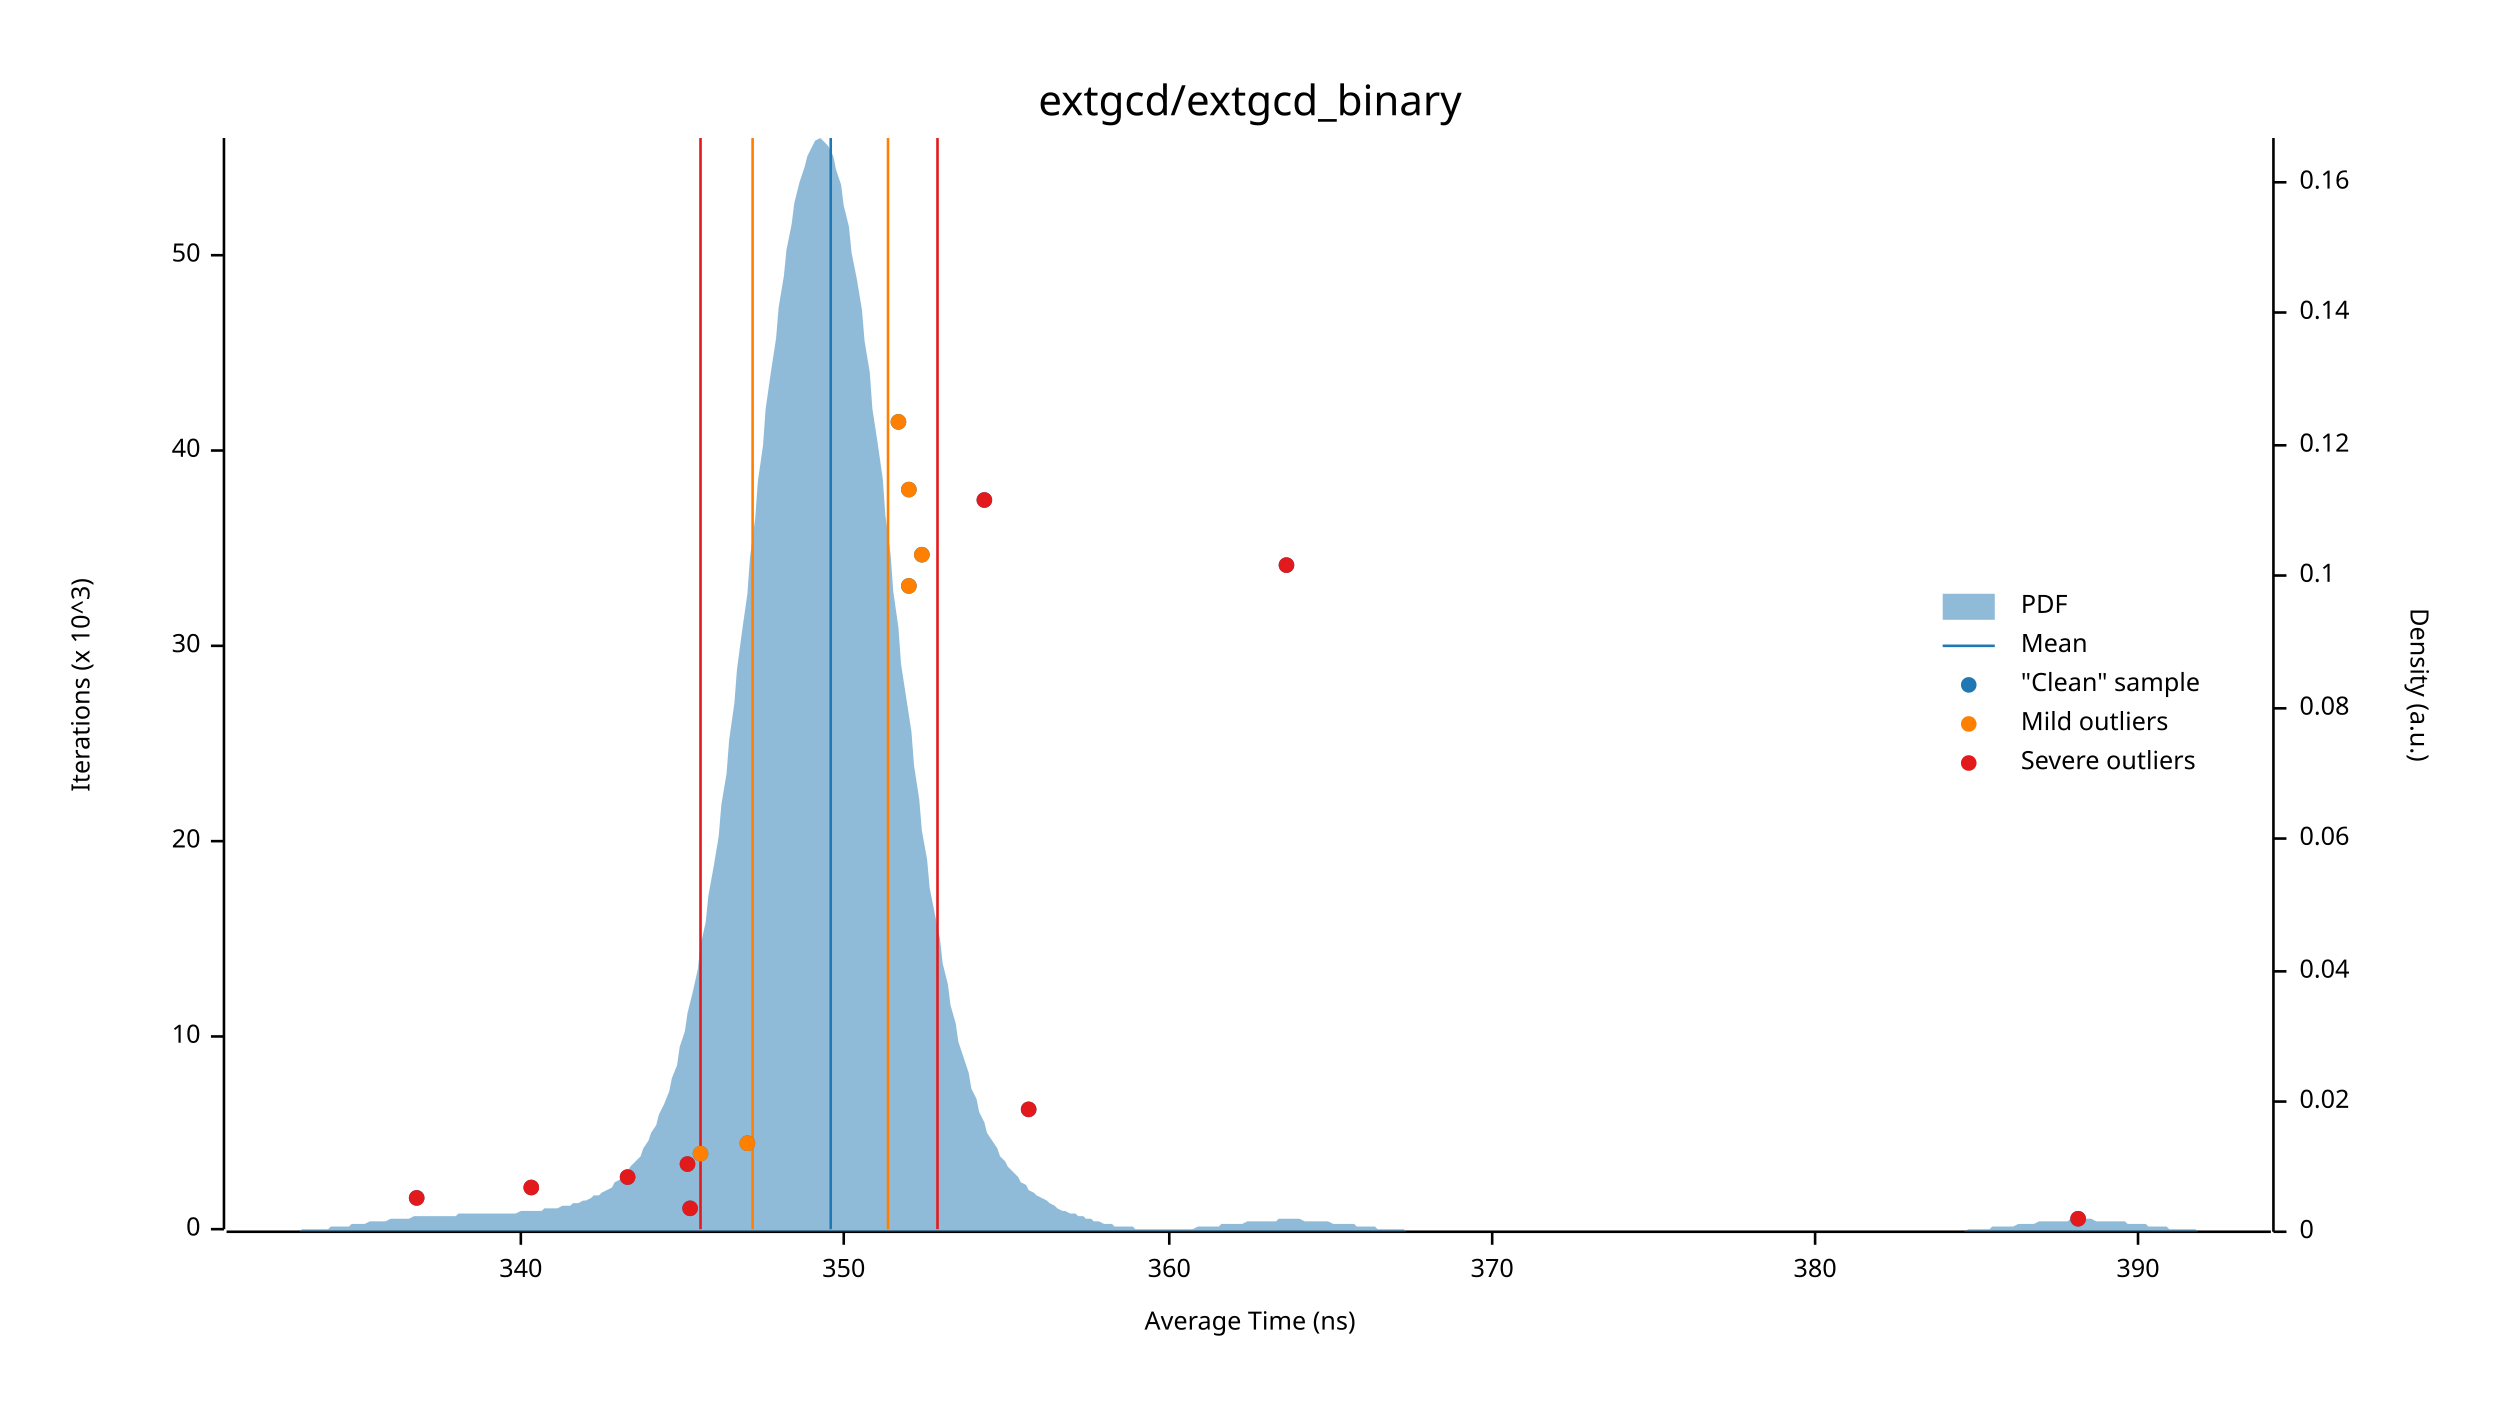
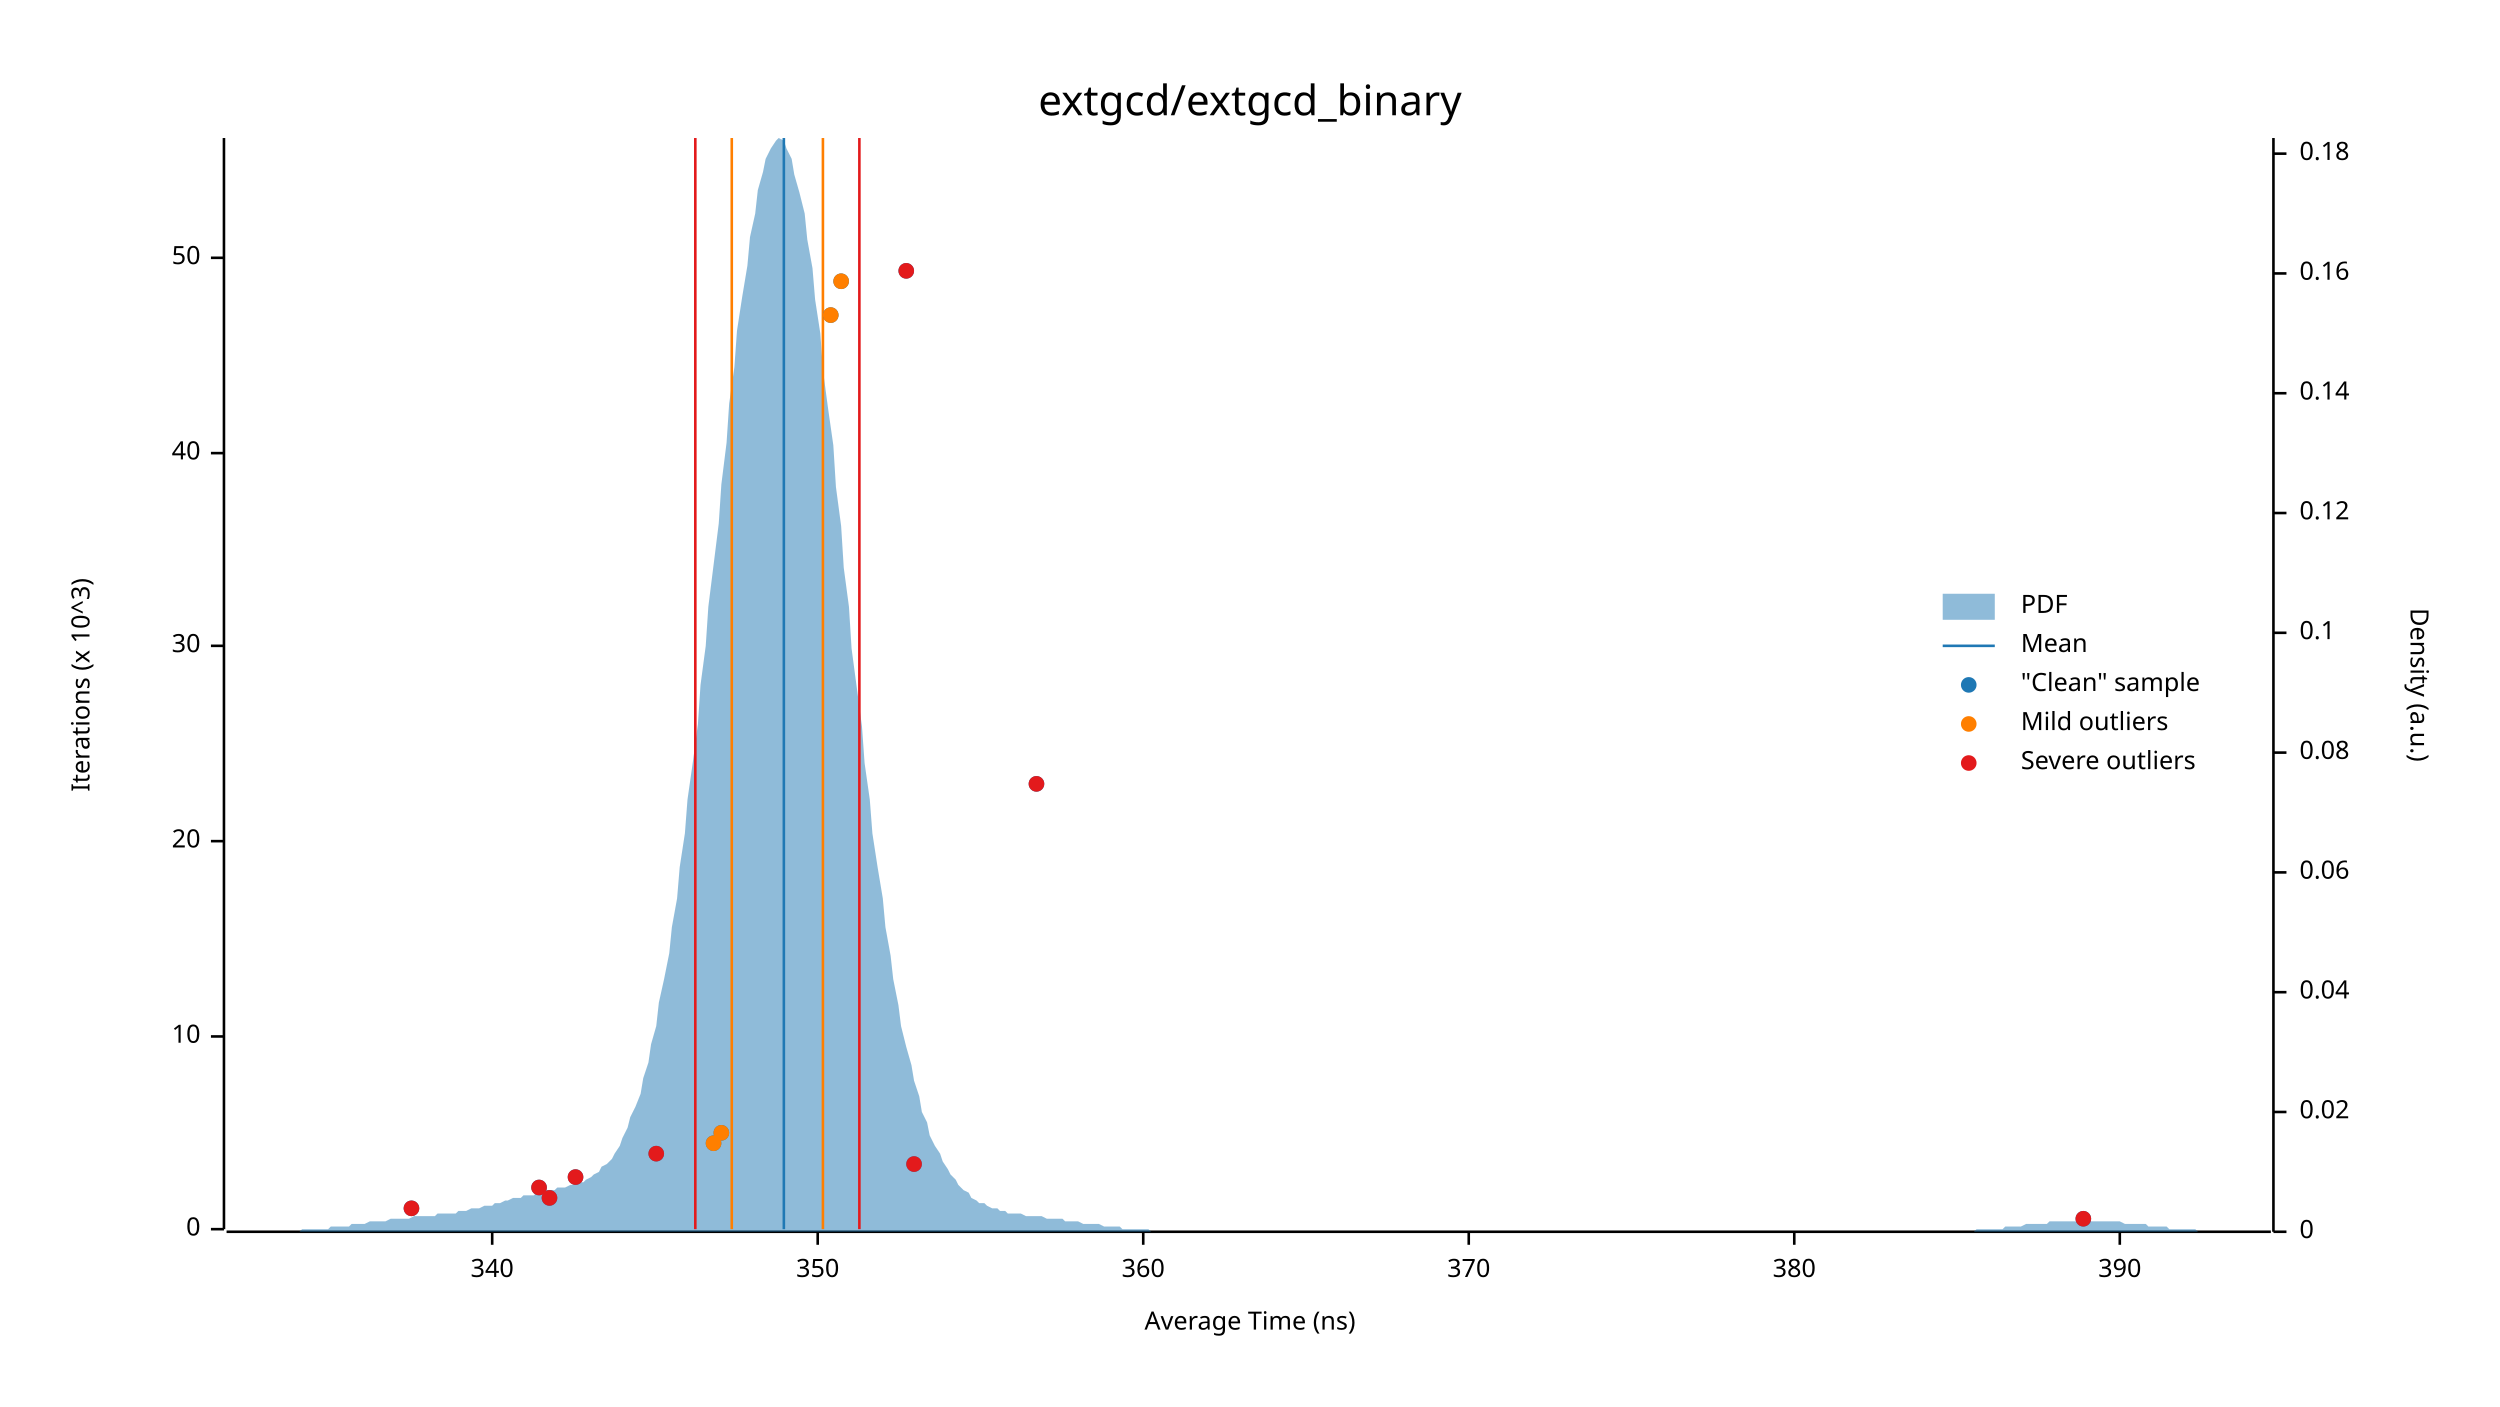
<svg xmlns="http://www.w3.org/2000/svg" width="960" height="540" viewBox="0 0 960 540">
  <text x="480" y="32" dy="0.76em" text-anchor="middle" font-family="sans-serif" font-size="16.129" opacity="1" fill="#000000">
extgcd/extgcd_binary
</text>
  <text x="27" y="263" dy="0.76em" text-anchor="middle" font-family="sans-serif" font-size="9.677" opacity="1" fill="#000000" transform="rotate(270, 27, 263)">
Iterations (x 10^3)
</text>
  <text x="480" y="513" dy="-0.5ex" text-anchor="middle" font-family="sans-serif" font-size="9.677" opacity="1" fill="#000000">
Average Time (ns)
</text>
  <polyline fill="none" opacity="1" stroke="#000000" stroke-width="1" points="86,53 86,472 " />
  <text x="77" y="472" dy="0.5ex" text-anchor="end" font-family="sans-serif" font-size="9.677" opacity="1" fill="#000000">
0
</text>
  <polyline fill="none" opacity="1" stroke="#000000" stroke-width="1" points="81,472 86,472 " />
  <text x="77" y="398" dy="0.5ex" text-anchor="end" font-family="sans-serif" font-size="9.677" opacity="1" fill="#000000">
10
</text>
  <polyline fill="none" opacity="1" stroke="#000000" stroke-width="1" points="81,398 86,398 " />
  <text x="77" y="323" dy="0.5ex" text-anchor="end" font-family="sans-serif" font-size="9.677" opacity="1" fill="#000000">
20
</text>
  <polyline fill="none" opacity="1" stroke="#000000" stroke-width="1" points="81,323 86,323 " />
  <text x="77" y="248" dy="0.5ex" text-anchor="end" font-family="sans-serif" font-size="9.677" opacity="1" fill="#000000">
30
</text>
  <polyline fill="none" opacity="1" stroke="#000000" stroke-width="1" points="81,248 86,248 " />
-   <text x="77" y="173" dy="0.5ex" text-anchor="end" font-family="sans-serif" font-size="9.677" opacity="1" fill="#000000">
+   <text x="77" y="174" dy="0.5ex" text-anchor="end" font-family="sans-serif" font-size="9.677" opacity="1" fill="#000000">
40
</text>
-   <polyline fill="none" opacity="1" stroke="#000000" stroke-width="1" points="81,173 86,173 " />
-   <text x="77" y="98" dy="0.5ex" text-anchor="end" font-family="sans-serif" font-size="9.677" opacity="1" fill="#000000">
+   <polyline fill="none" opacity="1" stroke="#000000" stroke-width="1" points="81,174 86,174 " />
+   <text x="77" y="99" dy="0.5ex" text-anchor="end" font-family="sans-serif" font-size="9.677" opacity="1" fill="#000000">
50
</text>
-   <polyline fill="none" opacity="1" stroke="#000000" stroke-width="1" points="81,98 86,98 " />
+   <polyline fill="none" opacity="1" stroke="#000000" stroke-width="1" points="81,99 86,99 " />
  <polyline fill="none" opacity="1" stroke="#000000" stroke-width="1" points="87,473 872,473 " />
-   <text x="200" y="483" dy="0.76em" text-anchor="middle" font-family="sans-serif" font-size="9.677" opacity="1" fill="#000000">
+   <text x="189" y="483" dy="0.76em" text-anchor="middle" font-family="sans-serif" font-size="9.677" opacity="1" fill="#000000">
340
</text>
-   <polyline fill="none" opacity="1" stroke="#000000" stroke-width="1" points="200,473 200,478 " />
-   <text x="324" y="483" dy="0.76em" text-anchor="middle" font-family="sans-serif" font-size="9.677" opacity="1" fill="#000000">
+   <polyline fill="none" opacity="1" stroke="#000000" stroke-width="1" points="189,473 189,478 " />
+   <text x="314" y="483" dy="0.76em" text-anchor="middle" font-family="sans-serif" font-size="9.677" opacity="1" fill="#000000">
350
</text>
-   <polyline fill="none" opacity="1" stroke="#000000" stroke-width="1" points="324,473 324,478 " />
-   <text x="449" y="483" dy="0.76em" text-anchor="middle" font-family="sans-serif" font-size="9.677" opacity="1" fill="#000000">
+   <polyline fill="none" opacity="1" stroke="#000000" stroke-width="1" points="314,473 314,478 " />
+   <text x="439" y="483" dy="0.76em" text-anchor="middle" font-family="sans-serif" font-size="9.677" opacity="1" fill="#000000">
360
</text>
-   <polyline fill="none" opacity="1" stroke="#000000" stroke-width="1" points="449,473 449,478 " />
-   <text x="573" y="483" dy="0.76em" text-anchor="middle" font-family="sans-serif" font-size="9.677" opacity="1" fill="#000000">
+   <polyline fill="none" opacity="1" stroke="#000000" stroke-width="1" points="439,473 439,478 " />
+   <text x="564" y="483" dy="0.76em" text-anchor="middle" font-family="sans-serif" font-size="9.677" opacity="1" fill="#000000">
370
</text>
-   <polyline fill="none" opacity="1" stroke="#000000" stroke-width="1" points="573,473 573,478 " />
-   <text x="697" y="483" dy="0.76em" text-anchor="middle" font-family="sans-serif" font-size="9.677" opacity="1" fill="#000000">
+   <polyline fill="none" opacity="1" stroke="#000000" stroke-width="1" points="564,473 564,478 " />
+   <text x="689" y="483" dy="0.76em" text-anchor="middle" font-family="sans-serif" font-size="9.677" opacity="1" fill="#000000">
380
</text>
-   <polyline fill="none" opacity="1" stroke="#000000" stroke-width="1" points="697,473 697,478 " />
-   <text x="821" y="483" dy="0.76em" text-anchor="middle" font-family="sans-serif" font-size="9.677" opacity="1" fill="#000000">
+   <polyline fill="none" opacity="1" stroke="#000000" stroke-width="1" points="689,473 689,478 " />
+   <text x="814" y="483" dy="0.76em" text-anchor="middle" font-family="sans-serif" font-size="9.677" opacity="1" fill="#000000">
390
</text>
-   <polyline fill="none" opacity="1" stroke="#000000" stroke-width="1" points="821,473 821,478 " />
+   <polyline fill="none" opacity="1" stroke="#000000" stroke-width="1" points="814,473 814,478 " />
  <text x="933" y="263" dy="0.76em" text-anchor="middle" font-family="sans-serif" font-size="9.677" opacity="1" fill="#000000" transform="rotate(90, 933, 263)">
Density (a.u.)
</text>
  <polyline fill="none" opacity="1" stroke="#000000" stroke-width="1" points="873,53 873,473 " />
  <text x="883" y="473" dy="0.5ex" text-anchor="start" font-family="sans-serif" font-size="9.677" opacity="1" fill="#000000">
0
</text>
  <polyline fill="none" opacity="1" stroke="#000000" stroke-width="1" points="873,473 878,473 " />
-   <text x="883" y="423" dy="0.5ex" text-anchor="start" font-family="sans-serif" font-size="9.677" opacity="1" fill="#000000">
+   <text x="883" y="427" dy="0.5ex" text-anchor="start" font-family="sans-serif" font-size="9.677" opacity="1" fill="#000000">
0.02
</text>
-   <polyline fill="none" opacity="1" stroke="#000000" stroke-width="1" points="873,423 878,423 " />
-   <text x="883" y="373" dy="0.5ex" text-anchor="start" font-family="sans-serif" font-size="9.677" opacity="1" fill="#000000">
+   <polyline fill="none" opacity="1" stroke="#000000" stroke-width="1" points="873,427 878,427 " />
+   <text x="883" y="381" dy="0.5ex" text-anchor="start" font-family="sans-serif" font-size="9.677" opacity="1" fill="#000000">
0.04
</text>
-   <polyline fill="none" opacity="1" stroke="#000000" stroke-width="1" points="873,373 878,373 " />
-   <text x="883" y="322" dy="0.5ex" text-anchor="start" font-family="sans-serif" font-size="9.677" opacity="1" fill="#000000">
+   <polyline fill="none" opacity="1" stroke="#000000" stroke-width="1" points="873,381 878,381 " />
+   <text x="883" y="335" dy="0.5ex" text-anchor="start" font-family="sans-serif" font-size="9.677" opacity="1" fill="#000000">
0.06
</text>
-   <polyline fill="none" opacity="1" stroke="#000000" stroke-width="1" points="873,322 878,322 " />
-   <text x="883" y="272" dy="0.5ex" text-anchor="start" font-family="sans-serif" font-size="9.677" opacity="1" fill="#000000">
+   <polyline fill="none" opacity="1" stroke="#000000" stroke-width="1" points="873,335 878,335 " />
+   <text x="883" y="289" dy="0.5ex" text-anchor="start" font-family="sans-serif" font-size="9.677" opacity="1" fill="#000000">
0.08
</text>
-   <polyline fill="none" opacity="1" stroke="#000000" stroke-width="1" points="873,272 878,272 " />
-   <text x="883" y="221" dy="0.5ex" text-anchor="start" font-family="sans-serif" font-size="9.677" opacity="1" fill="#000000">
+   <polyline fill="none" opacity="1" stroke="#000000" stroke-width="1" points="873,289 878,289 " />
+   <text x="883" y="243" dy="0.5ex" text-anchor="start" font-family="sans-serif" font-size="9.677" opacity="1" fill="#000000">
0.1
</text>
-   <polyline fill="none" opacity="1" stroke="#000000" stroke-width="1" points="873,221 878,221 " />
-   <text x="883" y="171" dy="0.5ex" text-anchor="start" font-family="sans-serif" font-size="9.677" opacity="1" fill="#000000">
+   <polyline fill="none" opacity="1" stroke="#000000" stroke-width="1" points="873,243 878,243 " />
+   <text x="883" y="197" dy="0.5ex" text-anchor="start" font-family="sans-serif" font-size="9.677" opacity="1" fill="#000000">
0.12
</text>
-   <polyline fill="none" opacity="1" stroke="#000000" stroke-width="1" points="873,171 878,171 " />
-   <text x="883" y="120" dy="0.5ex" text-anchor="start" font-family="sans-serif" font-size="9.677" opacity="1" fill="#000000">
+   <polyline fill="none" opacity="1" stroke="#000000" stroke-width="1" points="873,197 878,197 " />
+   <text x="883" y="151" dy="0.5ex" text-anchor="start" font-family="sans-serif" font-size="9.677" opacity="1" fill="#000000">
0.14
</text>
-   <polyline fill="none" opacity="1" stroke="#000000" stroke-width="1" points="873,120 878,120 " />
-   <text x="883" y="70" dy="0.5ex" text-anchor="start" font-family="sans-serif" font-size="9.677" opacity="1" fill="#000000">
+   <polyline fill="none" opacity="1" stroke="#000000" stroke-width="1" points="873,151 878,151 " />
+   <text x="883" y="105" dy="0.5ex" text-anchor="start" font-family="sans-serif" font-size="9.677" opacity="1" fill="#000000">
0.16
</text>
-   <polyline fill="none" opacity="1" stroke="#000000" stroke-width="1" points="873,70 878,70 " />
-   <polygon opacity="0.5" fill="#1F78B4" points="87,473 88,473 90,473 91,473 93,473 94,473 96,473 98,473 99,473 101,473 102,473 104,473 105,473 107,473 109,473 110,473 112,473 113,473 115,473 116,472 118,472 120,472 121,472 123,472 124,472 126,472 127,471 129,471 131,471 132,471 134,471 135,470 137,470 138,470 140,470 142,469 143,469 145,469 146,469 148,469 150,468 151,468 153,468 154,468 156,468 157,468 159,467 161,467 162,467 164,467 165,467 167,467 168,467 170,467 172,467 173,467 175,467 176,466 178,466 179,466 181,466 183,466 184,466 186,466 187,466 189,466 190,466 192,466 194,466 195,466 197,466 198,466 200,465 201,465 203,465 205,465 206,465 208,465 209,464 211,464 213,464 214,464 216,463 217,463 219,463 220,462 222,462 224,461 225,461 227,460 228,459 230,459 231,458 233,457 235,456 236,454 238,453 239,452 241,450 242,448 244,446 246,444 247,441 249,438 250,435 252,432 253,428 255,424 257,419 258,414 260,409 261,402 263,396 264,389 266,381 268,372 269,363 271,354 272,344 274,333 276,321 277,309 279,297 280,284 282,270 283,257 285,242 287,228 288,214 290,199 291,185 293,171 294,157 296,143 298,130 299,118 301,106 302,96 304,86 305,78 307,70 309,64 310,60 312,56 313,54 315,53 316,54 318,56 320,60 321,65 323,71 324,79 326,87 327,97 329,107 331,119 332,131 334,143 335,157 337,170 339,184 340,198 342,213 343,227 345,241 346,255 348,268 350,281 351,294 353,307 354,319 356,330 357,341 359,351 361,361 362,370 364,378 365,386 367,393 368,400 370,406 372,412 373,418 375,422 376,427 378,431 379,435 381,438 383,441 384,444 386,446 387,448 389,450 391,452 392,454 394,455 395,457 397,458 398,459 400,460 402,461 403,462 405,463 406,464 408,465 409,465 411,466 413,466 414,467 416,467 417,468 419,468 420,469 422,469 424,470 425,470 427,470 428,471 430,471 431,471 433,471 435,471 436,472 438,472 439,472 441,472 442,472 444,472 446,472 447,472 449,472 450,472 452,472 454,472 455,472 457,472 458,472 460,471 461,471 463,471 465,471 466,471 468,471 469,470 471,470 472,470 474,470 476,470 477,470 479,469 480,469 482,469 483,469 485,469 487,469 488,469 490,469 491,468 493,468 494,468 496,468 498,468 499,468 501,469 502,469 504,469 505,469 507,469 509,469 510,469 512,470 513,470 515,470 517,470 518,470 520,470 521,471 523,471 524,471 526,471 528,471 529,472 531,472 532,472 534,472 535,472 537,472 539,472 540,473 542,473 543,473 545,473 546,473 548,473 550,473 551,473 553,473 554,473 556,473 557,473 559,473 561,473 562,473 564,473 565,473 567,473 568,473 570,473 572,473 573,473 575,473 576,473 578,473 580,473 581,473 583,473 584,473 586,473 587,473 589,473 591,473 592,473 594,473 595,473 597,473 598,473 600,473 602,473 603,473 605,473 606,473 608,473 609,473 611,473 613,473 614,473 616,473 617,473 619,473 620,473 622,473 624,473 625,473 627,473 628,473 630,473 632,473 633,473 635,473 636,473 638,473 639,473 641,473 643,473 644,473 646,473 647,473 649,473 650,473 652,473 654,473 655,473 657,473 658,473 660,473 661,473 663,473 665,473 666,473 668,473 669,473 671,473 672,473 674,473 676,473 677,473 679,473 680,473 682,473 683,473 685,473 687,473 688,473 690,473 691,473 693,473 695,473 696,473 698,473 699,473 701,473 702,473 704,473 706,473 707,473 709,473 710,473 712,473 713,473 715,473 717,473 718,473 720,473 721,473 723,473 724,473 726,473 728,473 729,473 731,473 732,473 734,473 735,473 737,473 739,473 740,473 742,473 743,473 745,473 746,473 748,473 750,473 751,473 753,473 754,473 756,472 758,472 759,472 761,472 762,472 764,472 765,471 767,471 769,471 770,471 772,471 773,471 775,470 776,470 778,470 780,470 781,470 783,469 784,469 786,469 787,469 789,469 791,469 792,469 794,469 795,468 797,468 798,468 800,468 802,468 803,468 805,469 806,469 808,469 809,469 811,469 813,469 814,469 816,469 817,470 819,470 821,470 822,470 824,470 825,471 827,471 828,471 830,471 832,471 833,472 835,472 836,472 838,472 839,472 841,472 843,472 844,473 846,473 847,473 849,473 850,473 852,473 854,473 855,473 857,473 858,473 860,473 861,473 863,473 865,473 866,473 868,473 869,473 871,473 873,473 873,473 87,473 " />
-   <polyline fill="none" opacity="1" stroke="#1F78B4" stroke-width="1" points="319,472 319,53 " />
-   <polyline fill="none" opacity="1" stroke="#FF7F00" stroke-width="1" points="289,472 289,53 " />
-   <polyline fill="none" opacity="1" stroke="#FF7F00" stroke-width="1" points="341,472 341,53 " />
-   <polyline fill="none" opacity="1" stroke="#E31A1C" stroke-width="1" points="269,472 269,53 " />
-   <polyline fill="none" opacity="1" stroke="#E31A1C" stroke-width="1" points="360,472 360,53 " />
-   <circle cx="798" cy="468" r="3" opacity="1" fill="#1F78B4" stroke="none" stroke-width="1" />
-   <circle cx="265" cy="464" r="3" opacity="1" fill="#1F78B4" stroke="none" stroke-width="1" />
-   <circle cx="160" cy="460" r="3" opacity="1" fill="#1F78B4" stroke="none" stroke-width="1" />
-   <circle cx="204" cy="456" r="3" opacity="1" fill="#1F78B4" stroke="none" stroke-width="1" />
-   <circle cx="241" cy="452" r="3" opacity="1" fill="#1F78B4" stroke="none" stroke-width="1" />
-   <circle cx="264" cy="447" r="3" opacity="1" fill="#1F78B4" stroke="none" stroke-width="1" />
-   <circle cx="269" cy="443" r="3" opacity="1" fill="#1F78B4" stroke="none" stroke-width="1" />
-   <circle cx="287" cy="439" r="3" opacity="1" fill="#1F78B4" stroke="none" stroke-width="1" />
-   <circle cx="395" cy="426" r="3" opacity="1" fill="#1F78B4" stroke="none" stroke-width="1" />
-   <circle cx="349" cy="225" r="3" opacity="1" fill="#1F78B4" stroke="none" stroke-width="1" />
-   <circle cx="494" cy="217" r="3" opacity="1" fill="#1F78B4" stroke="none" stroke-width="1" />
-   <circle cx="354" cy="213" r="3" opacity="1" fill="#1F78B4" stroke="none" stroke-width="1" />
-   <circle cx="378" cy="192" r="3" opacity="1" fill="#1F78B4" stroke="none" stroke-width="1" />
-   <circle cx="349" cy="188" r="3" opacity="1" fill="#1F78B4" stroke="none" stroke-width="1" />
-   <circle cx="345" cy="162" r="3" opacity="1" fill="#1F78B4" stroke="none" stroke-width="1" />
-   <circle cx="269" cy="443" r="3" opacity="1" fill="#FF7F00" stroke="none" stroke-width="1" />
-   <circle cx="287" cy="439" r="3" opacity="1" fill="#FF7F00" stroke="none" stroke-width="1" />
-   <circle cx="349" cy="225" r="3" opacity="1" fill="#FF7F00" stroke="none" stroke-width="1" />
-   <circle cx="354" cy="213" r="3" opacity="1" fill="#FF7F00" stroke="none" stroke-width="1" />
-   <circle cx="349" cy="188" r="3" opacity="1" fill="#FF7F00" stroke="none" stroke-width="1" />
-   <circle cx="345" cy="162" r="3" opacity="1" fill="#FF7F00" stroke="none" stroke-width="1" />
-   <circle cx="798" cy="468" r="3" opacity="1" fill="#E31A1C" stroke="none" stroke-width="1" />
-   <circle cx="265" cy="464" r="3" opacity="1" fill="#E31A1C" stroke="none" stroke-width="1" />
-   <circle cx="160" cy="460" r="3" opacity="1" fill="#E31A1C" stroke="none" stroke-width="1" />
-   <circle cx="204" cy="456" r="3" opacity="1" fill="#E31A1C" stroke="none" stroke-width="1" />
-   <circle cx="241" cy="452" r="3" opacity="1" fill="#E31A1C" stroke="none" stroke-width="1" />
-   <circle cx="264" cy="447" r="3" opacity="1" fill="#E31A1C" stroke="none" stroke-width="1" />
-   <circle cx="395" cy="426" r="3" opacity="1" fill="#E31A1C" stroke="none" stroke-width="1" />
-   <circle cx="494" cy="217" r="3" opacity="1" fill="#E31A1C" stroke="none" stroke-width="1" />
-   <circle cx="378" cy="192" r="3" opacity="1" fill="#E31A1C" stroke="none" stroke-width="1" />
+   <polyline fill="none" opacity="1" stroke="#000000" stroke-width="1" points="873,105 878,105 " />
+   <text x="883" y="59" dy="0.5ex" text-anchor="start" font-family="sans-serif" font-size="9.677" opacity="1" fill="#000000">
+ 0.18
+ </text>
+   <polyline fill="none" opacity="1" stroke="#000000" stroke-width="1" points="873,59 878,59 " />
+   <polygon opacity="0.5" fill="#1F78B4" points="87,473 88,473 90,473 91,473 93,473 94,473 96,473 98,473 99,473 101,473 102,473 104,473 105,473 107,473 109,473 110,473 112,473 113,473 115,473 116,472 118,472 120,472 121,472 123,472 124,472 126,472 127,471 129,471 131,471 132,471 134,471 135,470 137,470 138,470 140,470 142,469 143,469 145,469 146,469 148,469 150,468 151,468 153,468 154,468 156,468 157,468 159,467 161,467 162,467 164,467 165,467 167,467 168,466 170,466 172,466 173,466 175,466 176,465 178,465 179,465 181,464 183,464 184,464 186,463 187,463 189,463 190,462 192,462 194,461 195,461 197,460 198,460 200,460 201,459 203,459 205,459 206,458 208,458 209,457 211,457 213,457 214,456 216,456 217,456 219,455 220,455 222,454 224,454 225,453 227,452 228,451 230,450 231,448 233,447 235,445 236,443 238,440 239,437 241,433 242,429 244,425 246,420 247,414 249,408 250,401 252,394 253,385 255,376 257,366 258,356 260,345 261,333 263,320 264,307 266,293 268,278 269,263 271,248 272,233 274,217 276,201 277,186 279,170 280,155 282,141 283,127 285,114 287,102 288,91 290,82 291,73 293,66 294,61 296,57 298,54 299,53 301,54 302,57 304,61 305,67 307,74 309,82 310,92 312,103 313,115 315,128 316,142 318,157 320,171 321,187 323,202 324,218 326,233 327,249 329,264 331,279 332,293 334,307 335,320 337,333 339,345 340,356 342,367 343,376 345,386 346,394 348,402 350,409 351,415 353,421 354,427 356,431 357,436 359,440 361,443 362,446 364,449 365,451 367,453 368,455 370,457 372,458 373,460 375,461 376,462 378,462 379,463 381,464 383,464 384,465 386,465 387,466 389,466 391,466 392,466 394,467 395,467 397,467 398,467 400,467 402,468 403,468 405,468 406,468 408,468 409,469 411,469 413,469 414,469 416,470 417,470 419,470 420,470 422,470 424,471 425,471 427,471 428,471 430,471 431,472 433,472 435,472 436,472 438,472 439,472 441,472 442,473 444,473 446,473 447,473 449,473 450,473 452,473 454,473 455,473 457,473 458,473 460,473 461,473 463,473 465,473 466,473 468,473 469,473 471,473 472,473 474,473 476,473 477,473 479,473 480,473 482,473 483,473 485,473 487,473 488,473 490,473 491,473 493,473 494,473 496,473 498,473 499,473 501,473 502,473 504,473 505,473 507,473 509,473 510,473 512,473 513,473 515,473 517,473 518,473 520,473 521,473 523,473 524,473 526,473 528,473 529,473 531,473 532,473 534,473 535,473 537,473 539,473 540,473 542,473 543,473 545,473 546,473 548,473 550,473 551,473 553,473 554,473 556,473 557,473 559,473 561,473 562,473 564,473 565,473 567,473 568,473 570,473 572,473 573,473 575,473 576,473 578,473 580,473 581,473 583,473 584,473 586,473 587,473 589,473 591,473 592,473 594,473 595,473 597,473 598,473 600,473 602,473 603,473 605,473 606,473 608,473 609,473 611,473 613,473 614,473 616,473 617,473 619,473 620,473 622,473 624,473 625,473 627,473 628,473 630,473 632,473 633,473 635,473 636,473 638,473 639,473 641,473 643,473 644,473 646,473 647,473 649,473 650,473 652,473 654,473 655,473 657,473 658,473 660,473 661,473 663,473 665,473 666,473 668,473 669,473 671,473 672,473 674,473 676,473 677,473 679,473 680,473 682,473 683,473 685,473 687,473 688,473 690,473 691,473 693,473 695,473 696,473 698,473 699,473 701,473 702,473 704,473 706,473 707,473 709,473 710,473 712,473 713,473 715,473 717,473 718,473 720,473 721,473 723,473 724,473 726,473 728,473 729,473 731,473 732,473 734,473 735,473 737,473 739,473 740,473 742,473 743,473 745,473 746,473 748,473 750,473 751,473 753,473 754,473 756,473 758,473 759,472 761,472 762,472 764,472 765,472 767,472 769,472 770,471 772,471 773,471 775,471 776,471 778,470 780,470 781,470 783,470 784,470 786,470 787,469 789,469 791,469 792,469 794,469 795,469 797,469 798,469 800,469 802,469 803,469 805,469 806,469 808,469 809,469 811,469 813,469 814,469 816,470 817,470 819,470 821,470 822,470 824,470 825,471 827,471 828,471 830,471 832,471 833,472 835,472 836,472 838,472 839,472 841,472 843,472 844,473 846,473 847,473 849,473 850,473 852,473 854,473 855,473 857,473 858,473 860,473 861,473 863,473 865,473 866,473 868,473 869,473 871,473 873,473 873,473 87,473 " />
+   <polyline fill="none" opacity="1" stroke="#1F78B4" stroke-width="1" points="301,472 301,53 " />
+   <polyline fill="none" opacity="1" stroke="#FF7F00" stroke-width="1" points="281,472 281,53 " />
+   <polyline fill="none" opacity="1" stroke="#FF7F00" stroke-width="1" points="316,472 316,53 " />
+   <polyline fill="none" opacity="1" stroke="#E31A1C" stroke-width="1" points="267,472 267,53 " />
+   <polyline fill="none" opacity="1" stroke="#E31A1C" stroke-width="1" points="330,472 330,53 " />
+   <circle cx="800" cy="468" r="3" opacity="1" fill="#1F78B4" stroke="none" stroke-width="1" />
+   <circle cx="158" cy="464" r="3" opacity="1" fill="#1F78B4" stroke="none" stroke-width="1" />
+   <circle cx="211" cy="460" r="3" opacity="1" fill="#1F78B4" stroke="none" stroke-width="1" />
+   <circle cx="207" cy="456" r="3" opacity="1" fill="#1F78B4" stroke="none" stroke-width="1" />
+   <circle cx="221" cy="452" r="3" opacity="1" fill="#1F78B4" stroke="none" stroke-width="1" />
+   <circle cx="351" cy="447" r="3" opacity="1" fill="#1F78B4" stroke="none" stroke-width="1" />
+   <circle cx="252" cy="443" r="3" opacity="1" fill="#1F78B4" stroke="none" stroke-width="1" />
+   <circle cx="274" cy="439" r="3" opacity="1" fill="#1F78B4" stroke="none" stroke-width="1" />
+   <circle cx="277" cy="435" r="3" opacity="1" fill="#1F78B4" stroke="none" stroke-width="1" />
+   <circle cx="398" cy="301" r="3" opacity="1" fill="#1F78B4" stroke="none" stroke-width="1" />
+   <circle cx="319" cy="121" r="3" opacity="1" fill="#1F78B4" stroke="none" stroke-width="1" />
+   <circle cx="323" cy="108" r="3" opacity="1" fill="#1F78B4" stroke="none" stroke-width="1" />
+   <circle cx="348" cy="104" r="3" opacity="1" fill="#1F78B4" stroke="none" stroke-width="1" />
+   <circle cx="274" cy="439" r="3" opacity="1" fill="#FF7F00" stroke="none" stroke-width="1" />
+   <circle cx="277" cy="435" r="3" opacity="1" fill="#FF7F00" stroke="none" stroke-width="1" />
+   <circle cx="319" cy="121" r="3" opacity="1" fill="#FF7F00" stroke="none" stroke-width="1" />
+   <circle cx="323" cy="108" r="3" opacity="1" fill="#FF7F00" stroke="none" stroke-width="1" />
+   <circle cx="800" cy="468" r="3" opacity="1" fill="#E31A1C" stroke="none" stroke-width="1" />
+   <circle cx="158" cy="464" r="3" opacity="1" fill="#E31A1C" stroke="none" stroke-width="1" />
+   <circle cx="211" cy="460" r="3" opacity="1" fill="#E31A1C" stroke="none" stroke-width="1" />
+   <circle cx="207" cy="456" r="3" opacity="1" fill="#E31A1C" stroke="none" stroke-width="1" />
+   <circle cx="221" cy="452" r="3" opacity="1" fill="#E31A1C" stroke="none" stroke-width="1" />
+   <circle cx="351" cy="447" r="3" opacity="1" fill="#E31A1C" stroke="none" stroke-width="1" />
+   <circle cx="252" cy="443" r="3" opacity="1" fill="#E31A1C" stroke="none" stroke-width="1" />
+   <circle cx="398" cy="301" r="3" opacity="1" fill="#E31A1C" stroke="none" stroke-width="1" />
+   <circle cx="348" cy="104" r="3" opacity="1" fill="#E31A1C" stroke="none" stroke-width="1" />
  <text x="776" y="228" dy="0.76em" text-anchor="start" font-family="sans-serif" font-size="9.677" opacity="1" fill="#000000">
PDF
</text>
  <text x="776" y="243" dy="0.76em" text-anchor="start" font-family="sans-serif" font-size="9.677" opacity="1" fill="#000000">
Mean
</text>
  <text x="776" y="258" dy="0.76em" text-anchor="start" font-family="sans-serif" font-size="9.677" opacity="1" fill="#000000">
"Clean" sample
</text>
  <text x="776" y="273" dy="0.76em" text-anchor="start" font-family="sans-serif" font-size="9.677" opacity="1" fill="#000000">
Mild outliers
</text>
  <text x="776" y="288" dy="0.76em" text-anchor="start" font-family="sans-serif" font-size="9.677" opacity="1" fill="#000000">
Severe outliers
</text>
  <rect x="746" y="228" width="20" height="10" opacity="0.5" fill="#1F78B4" stroke="none" />
  <polyline fill="none" opacity="1" stroke="#1F78B4" stroke-width="1" points="746,248 766,248 " />
  <circle cx="756" cy="263" r="3" opacity="1" fill="#1F78B4" stroke="none" stroke-width="1" />
  <circle cx="756" cy="278" r="3" opacity="1" fill="#FF7F00" stroke="none" stroke-width="1" />
  <circle cx="756" cy="293" r="3" opacity="1" fill="#E31A1C" stroke="none" stroke-width="1" />
</svg>
